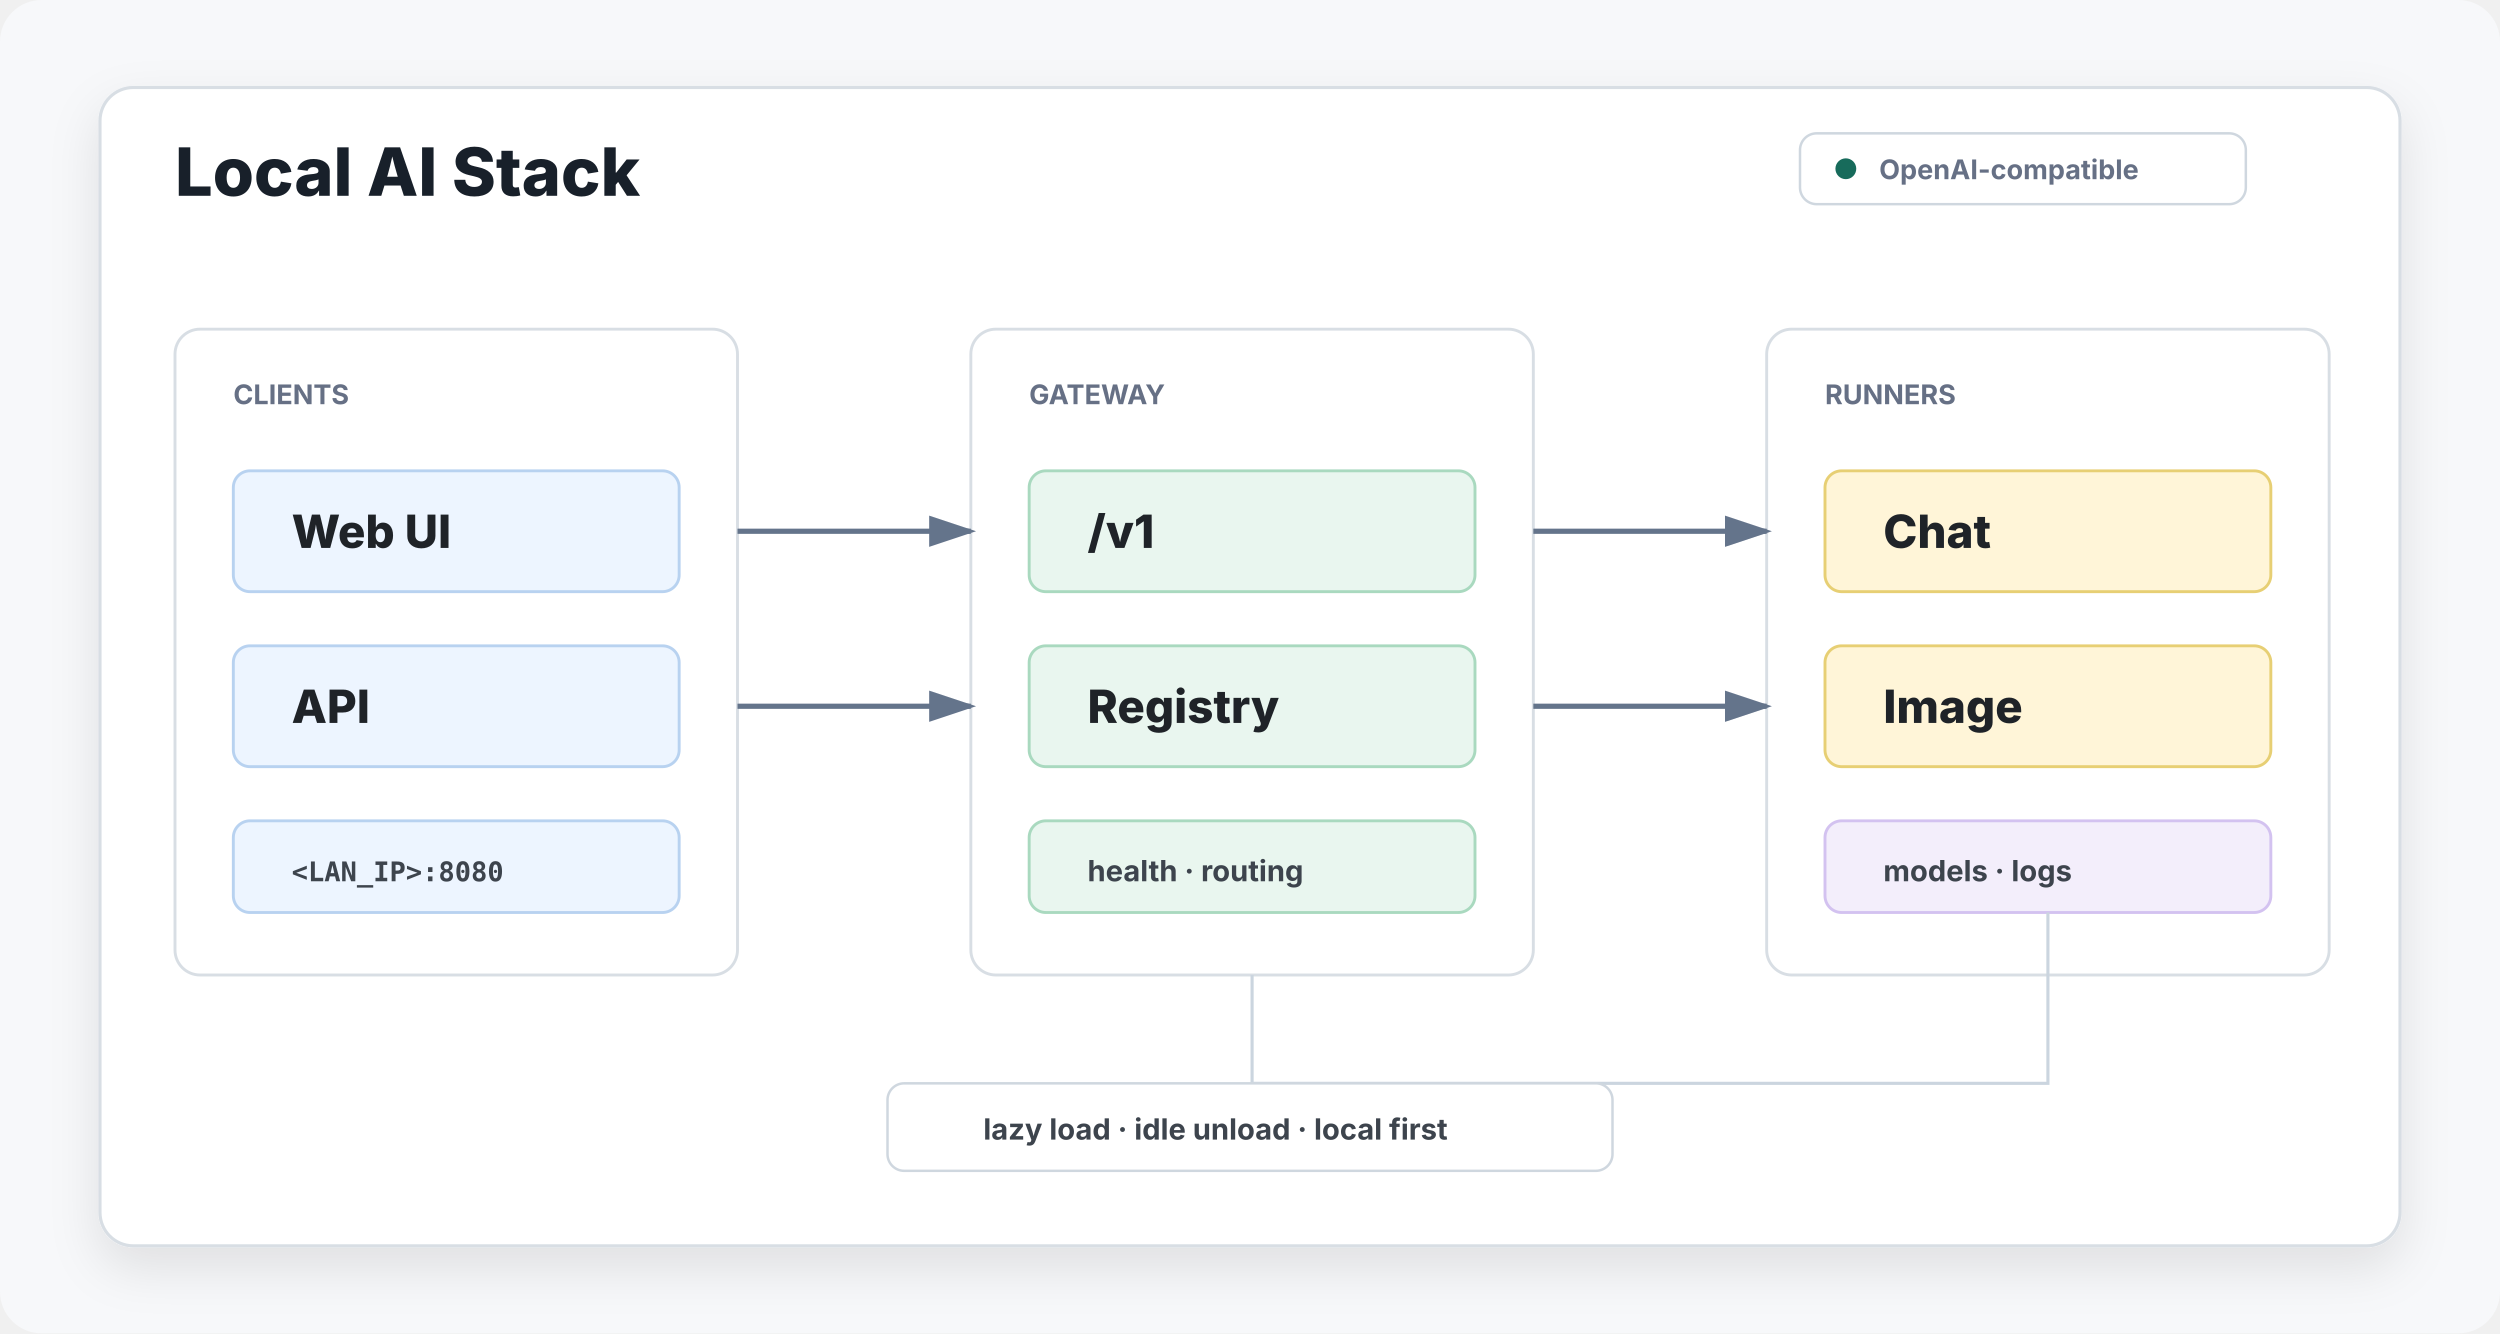
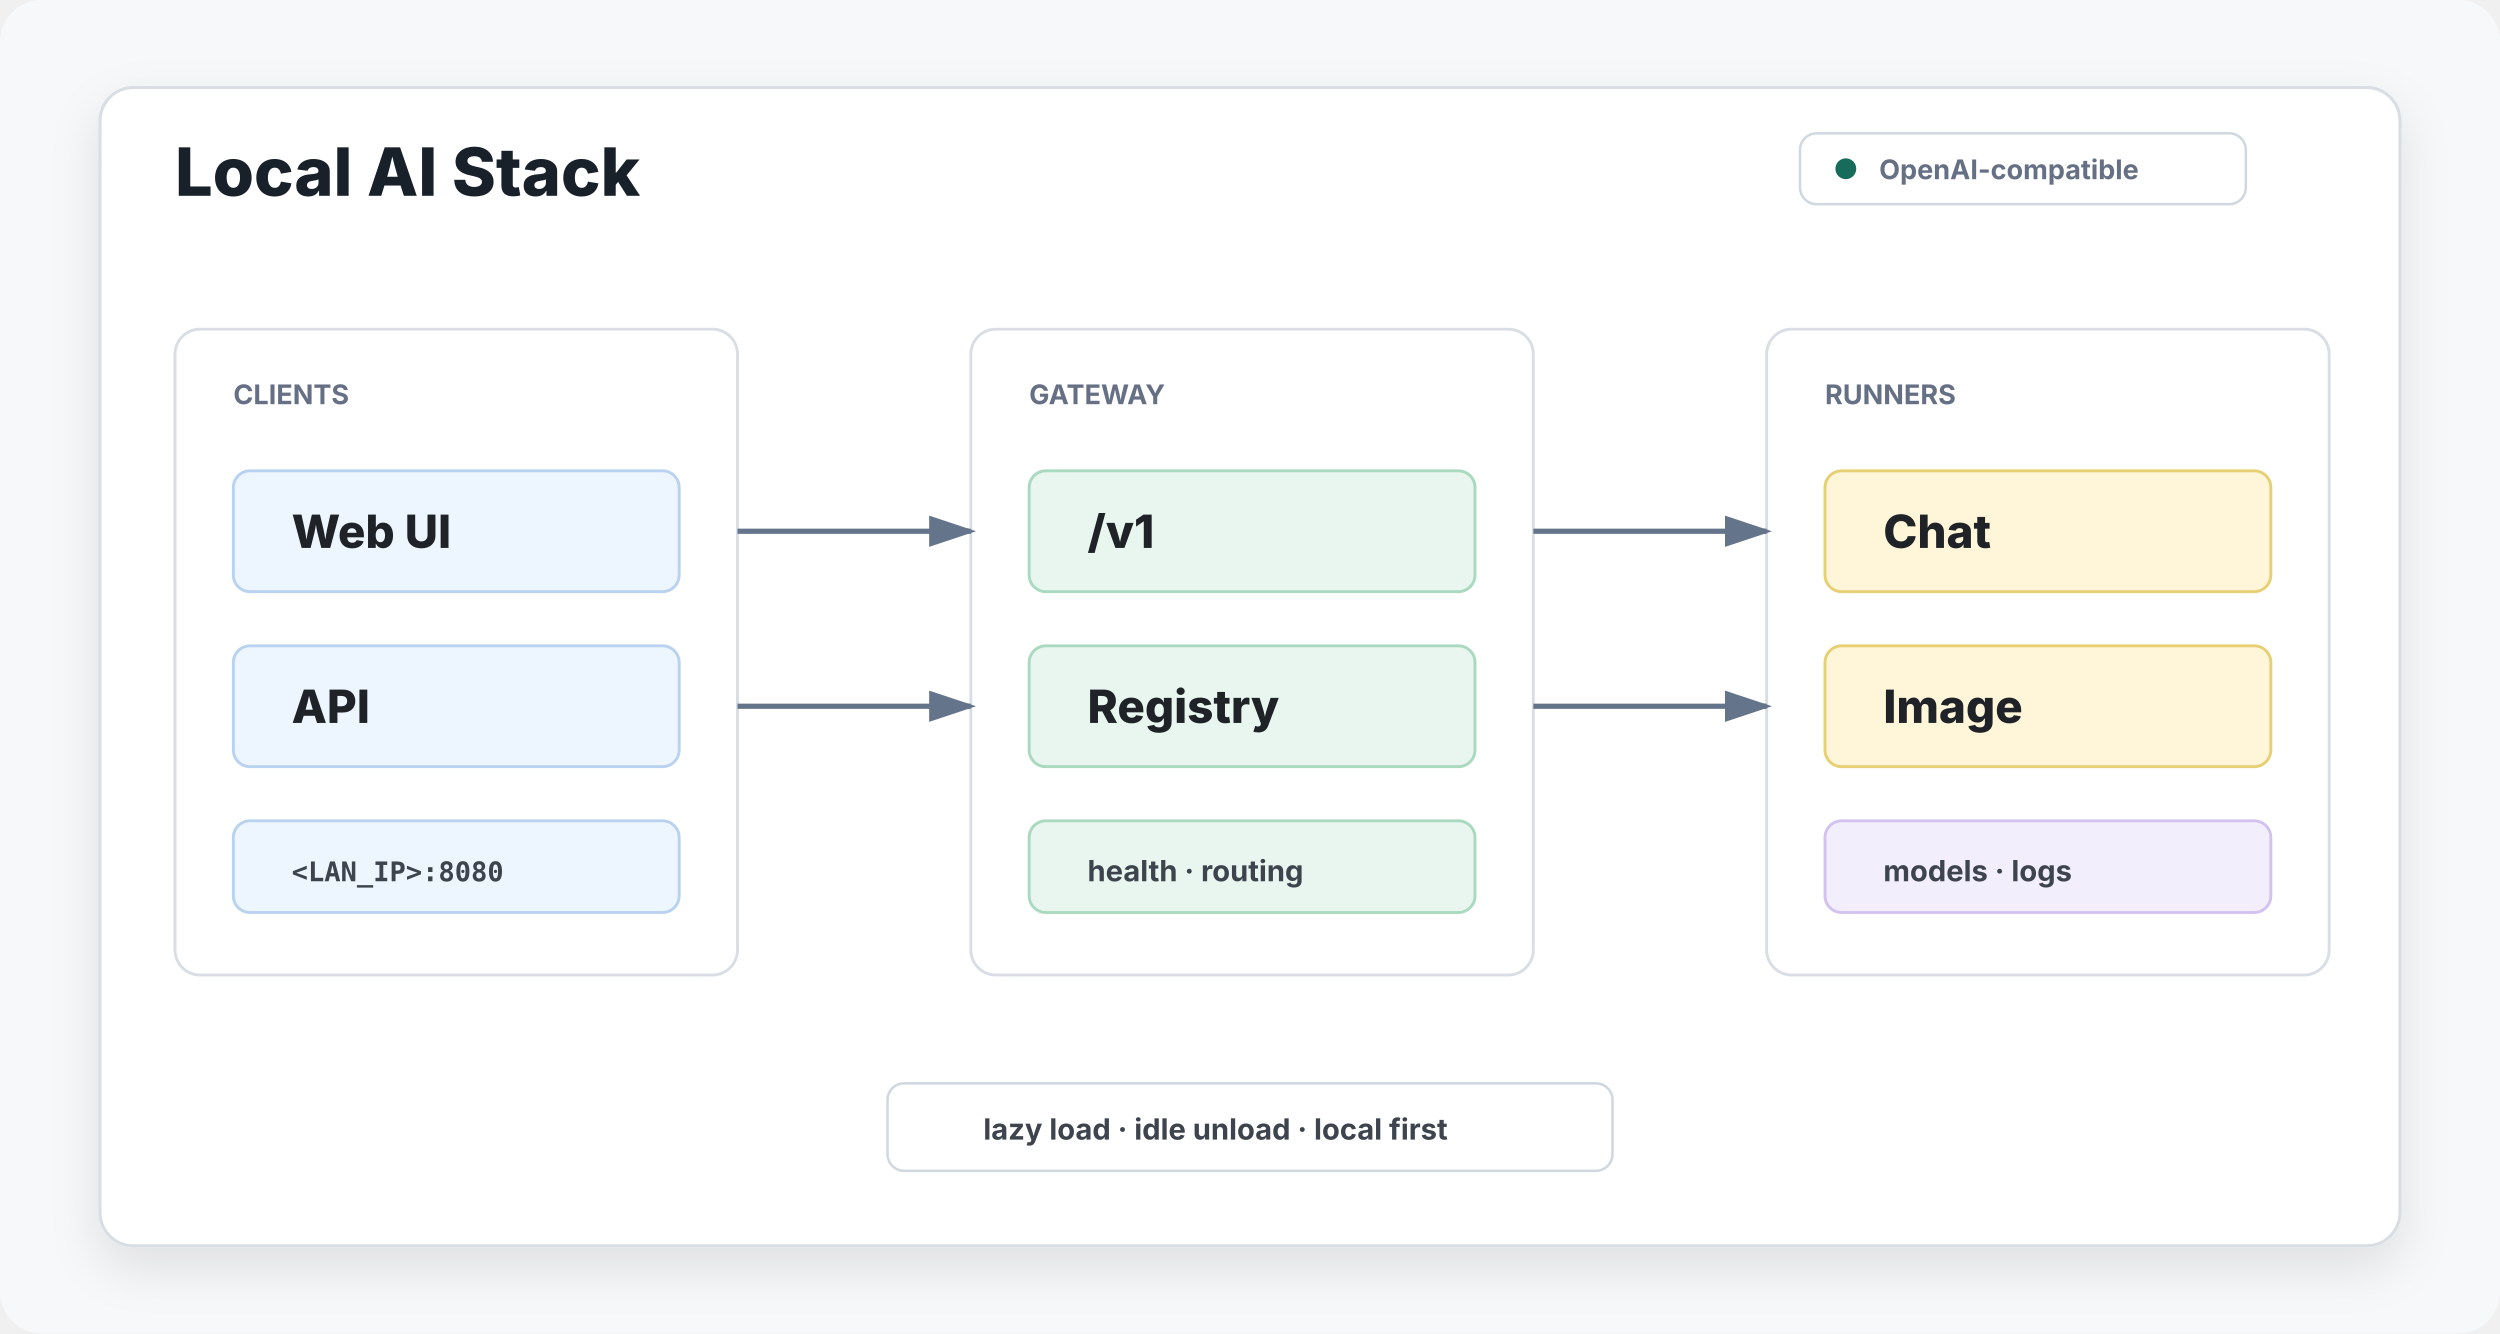
<svg xmlns="http://www.w3.org/2000/svg" width="1200" height="640" viewBox="0 0 1200 640" role="img" aria-labelledby="title desc">
  <defs>
    <filter id="shadow" x="-18%" y="-18%" width="136%" height="136%">
      <feDropShadow dx="0" dy="10" stdDeviation="12" flood-color="#111827" flood-opacity="0.10" />
    </filter>
    <marker id="arrow" markerWidth="10" markerHeight="10" refX="8" refY="3" orient="auto" markerUnits="strokeWidth">
      <path d="M0,0 L0,6 L9,3 z" fill="#64748b" />
    </marker>
    <style>
      .bg{fill:#f7f8fa}.surface{fill:#fff;stroke:#d8dee4;stroke-width:1.5;filter:url(#shadow)}.group{fill:#fff;stroke:#d8dee4;stroke-width:1.4}.client{fill:#edf5ff;stroke:#b8d2f0;stroke-width:1.4}.gateway{fill:#e9f6ef;stroke:#a9d9bf;stroke-width:1.4}.runner{fill:#fff5d8;stroke:#e7cf74;stroke-width:1.4}.ops{fill:#f3eefb;stroke:#d3c2f0;stroke-width:1.4}.title{font:800 32px Inter,Segoe UI,Arial,sans-serif;fill:#18202a}.small{font:700 13px Inter,Segoe UI,Arial,sans-serif;fill:#667085}.label{font:760 22px Inter,Segoe UI,Arial,sans-serif;fill:#1f2328}.tag{font:650 14px Inter,Segoe UI,Arial,sans-serif;fill:#3d444d}.mono{font:650 13px ui-monospace,SFMono-Regular,Menlo,monospace;fill:#3d444d}.line{stroke:#64748b;stroke-width:2.5;fill:none;marker-end:url(#arrow)}.soft{stroke:#cbd5df;stroke-width:1.5;fill:none}.pill{fill:#fff;stroke:#cfd7df;stroke-width:1.2}.dot{fill:#176b5b}
    </style>
  </defs>
  <rect class="bg" width="1200" height="640" rx="20" />
  <rect class="surface" x="48" y="42" width="1104" height="556" rx="16" />
  <text class="title" x="84" y="94">Local AI Stack</text>
  <rect class="pill" x="864" y="64" width="214" height="34" rx="8" />
  <circle class="dot" cx="886" cy="81" r="5" />
  <text class="small" x="902" y="86">OpenAI-compatible</text>
  <rect class="group" x="84" y="158" width="270" height="310" rx="12" />
  <text class="small" x="112" y="194">CLIENTS</text>
  <rect class="client" x="112" y="226" width="214" height="58" rx="8" />
  <text class="label" x="140" y="263">Web UI</text>
  <rect class="client" x="112" y="310" width="214" height="58" rx="8" />
  <text class="label" x="140" y="347">API</text>
  <rect class="client" x="112" y="394" width="214" height="44" rx="8" />
  <text class="mono" x="140" y="423">&lt;LAN_IP&gt;:8080</text>
  <rect class="group" x="466" y="158" width="270" height="310" rx="12" />
  <text class="small" x="494" y="194">GATEWAY</text>
  <rect class="gateway" x="494" y="226" width="214" height="58" rx="8" />
  <text class="label" x="522" y="263">/v1</text>
  <rect class="gateway" x="494" y="310" width="214" height="58" rx="8" />
  <text class="label" x="522" y="347">Registry</text>
  <rect class="gateway" x="494" y="394" width="214" height="44" rx="8" />
  <text class="tag" x="522" y="423">health · routing</text>
  <rect class="group" x="848" y="158" width="270" height="310" rx="12" />
  <text class="small" x="876" y="194">RUNNERS</text>
  <rect class="runner" x="876" y="226" width="214" height="58" rx="8" />
  <text class="label" x="904" y="263">Chat</text>
  <rect class="runner" x="876" y="310" width="214" height="58" rx="8" />
  <text class="label" x="904" y="347">Image</text>
  <rect class="ops" x="876" y="394" width="214" height="44" rx="8" />
  <text class="tag" x="904" y="423">models · logs</text>
  <path class="line" d="M354 255 H466" />
  <path class="line" d="M354 339 H466" />
  <path class="line" d="M736 255 H848" />
  <path class="line" d="M736 339 H848" />
-   <path class="soft" d="M601 468 V520 H983 V438" />
  <rect class="pill" x="426" y="520" width="348" height="42" rx="8" />
  <text class="tag" x="472" y="547">lazy load · idle unload · local first</text>
</svg>
